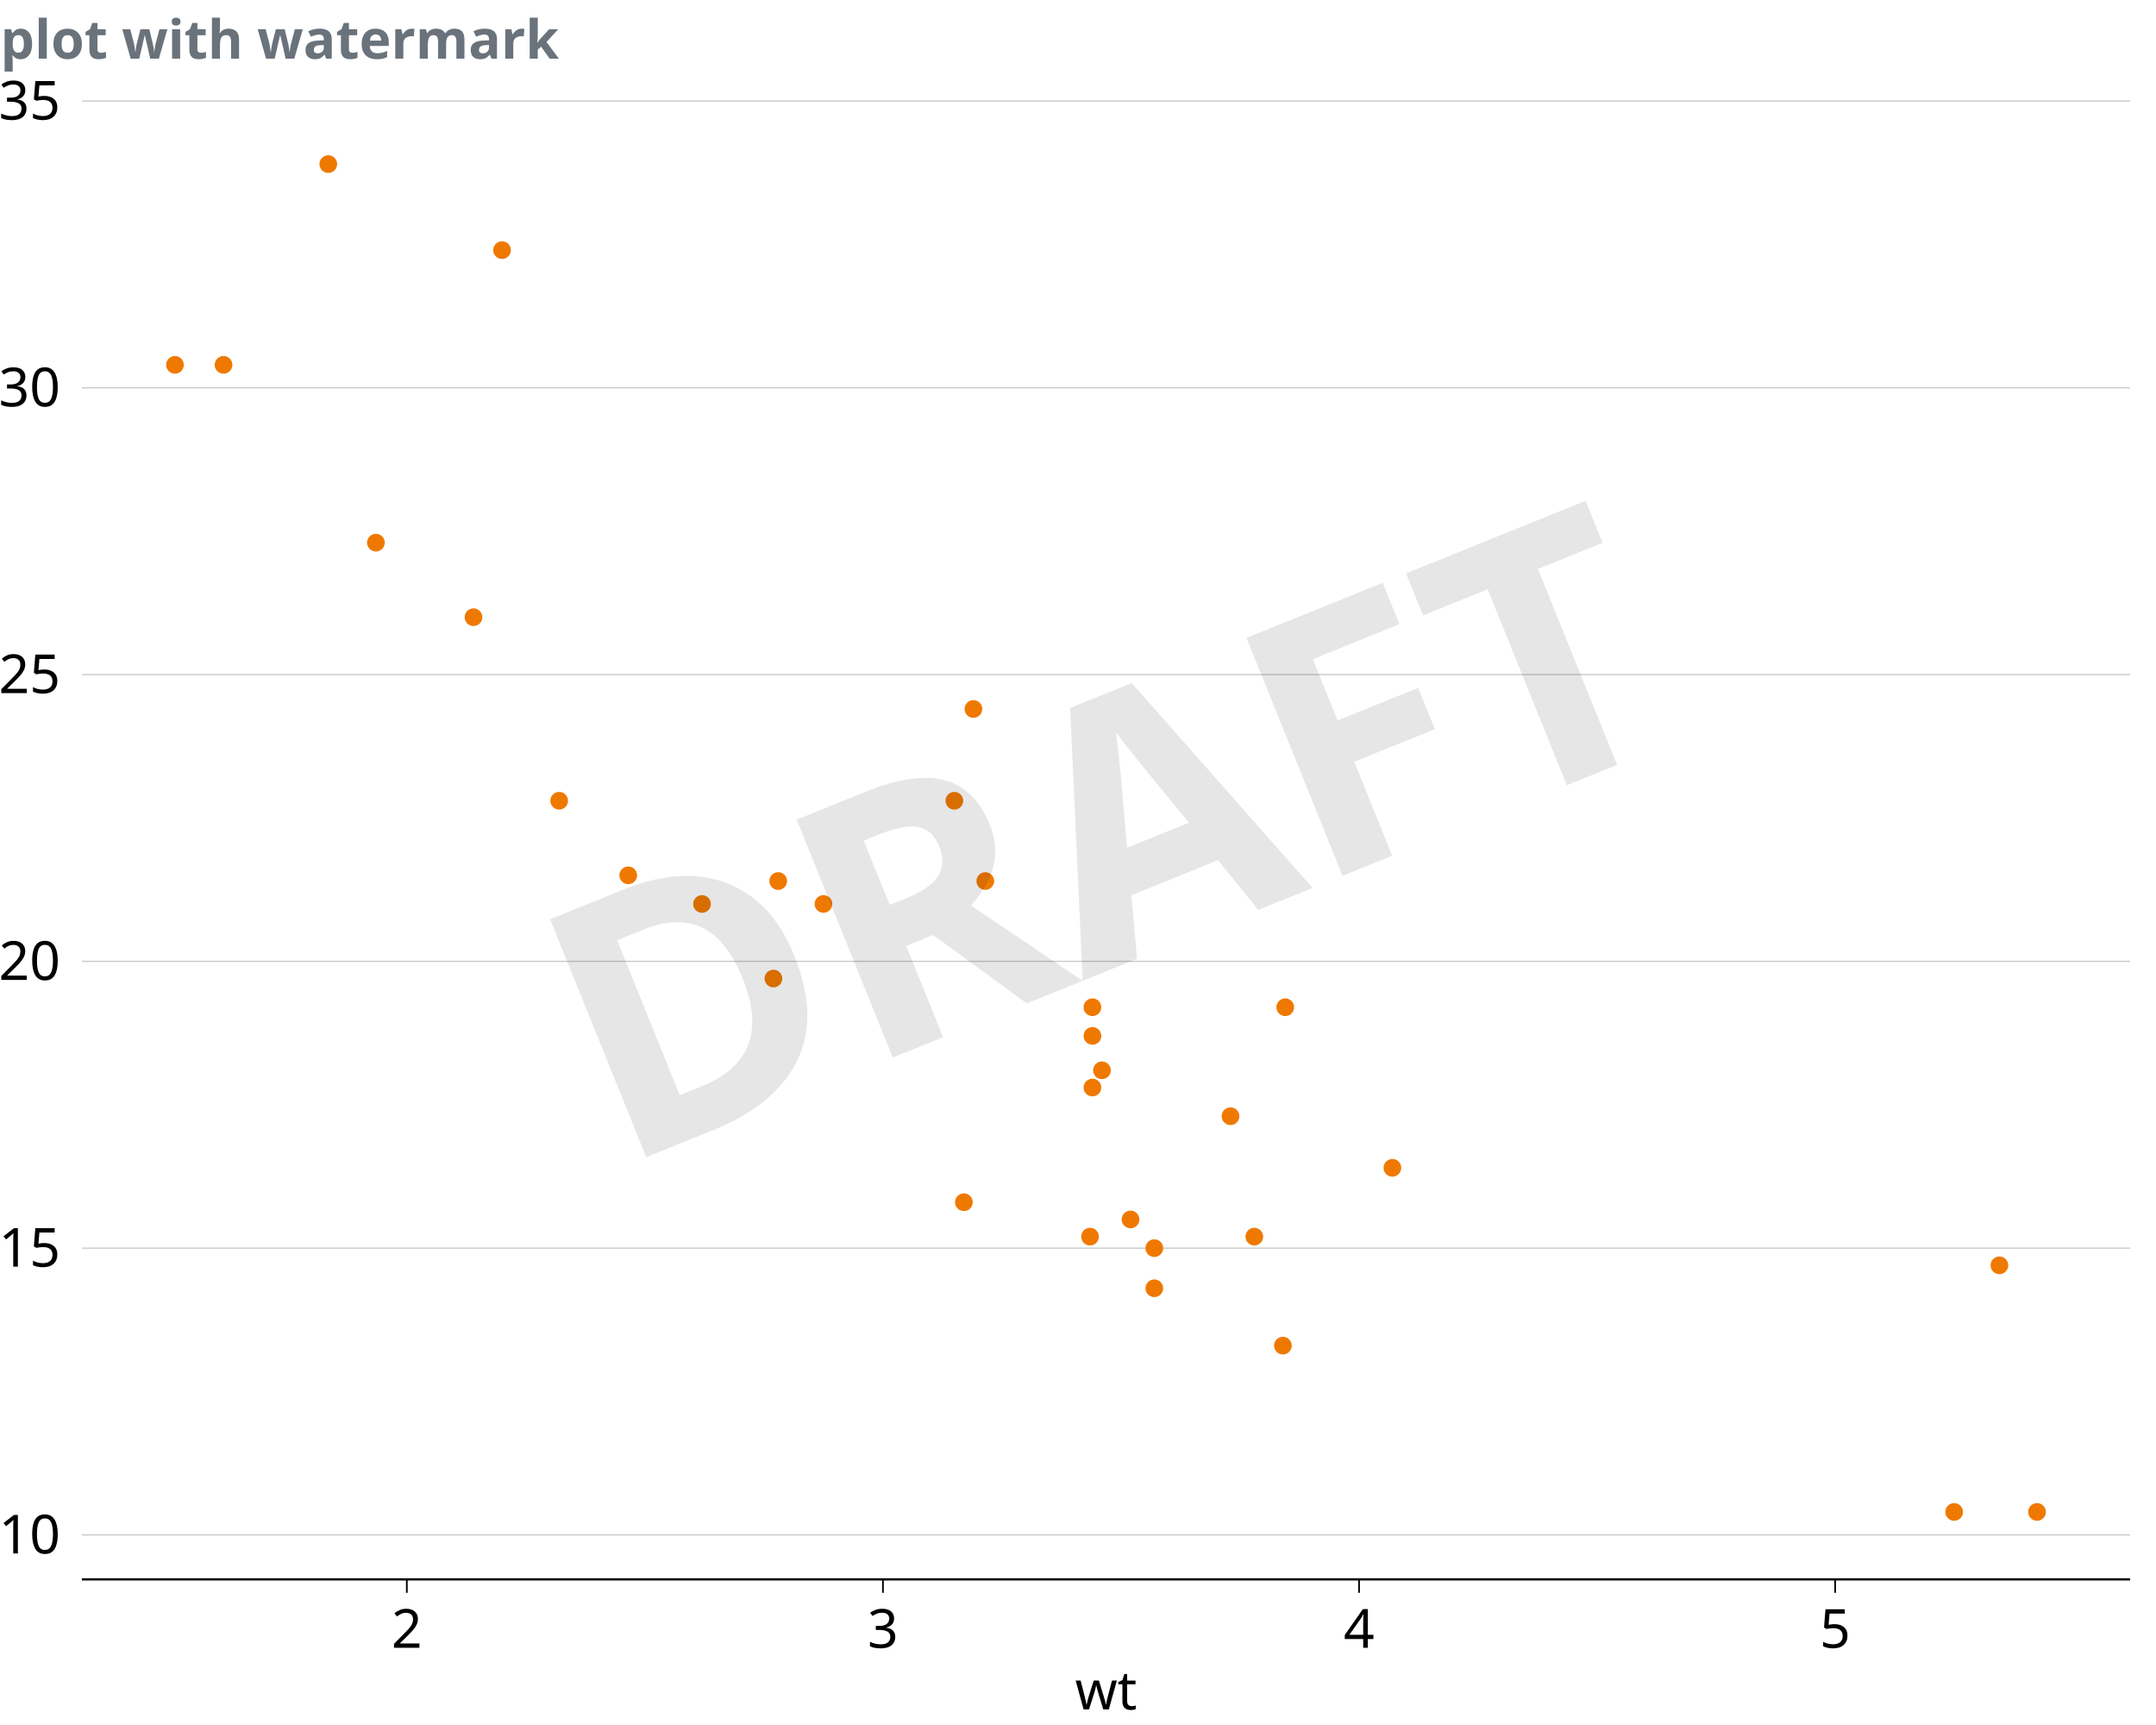
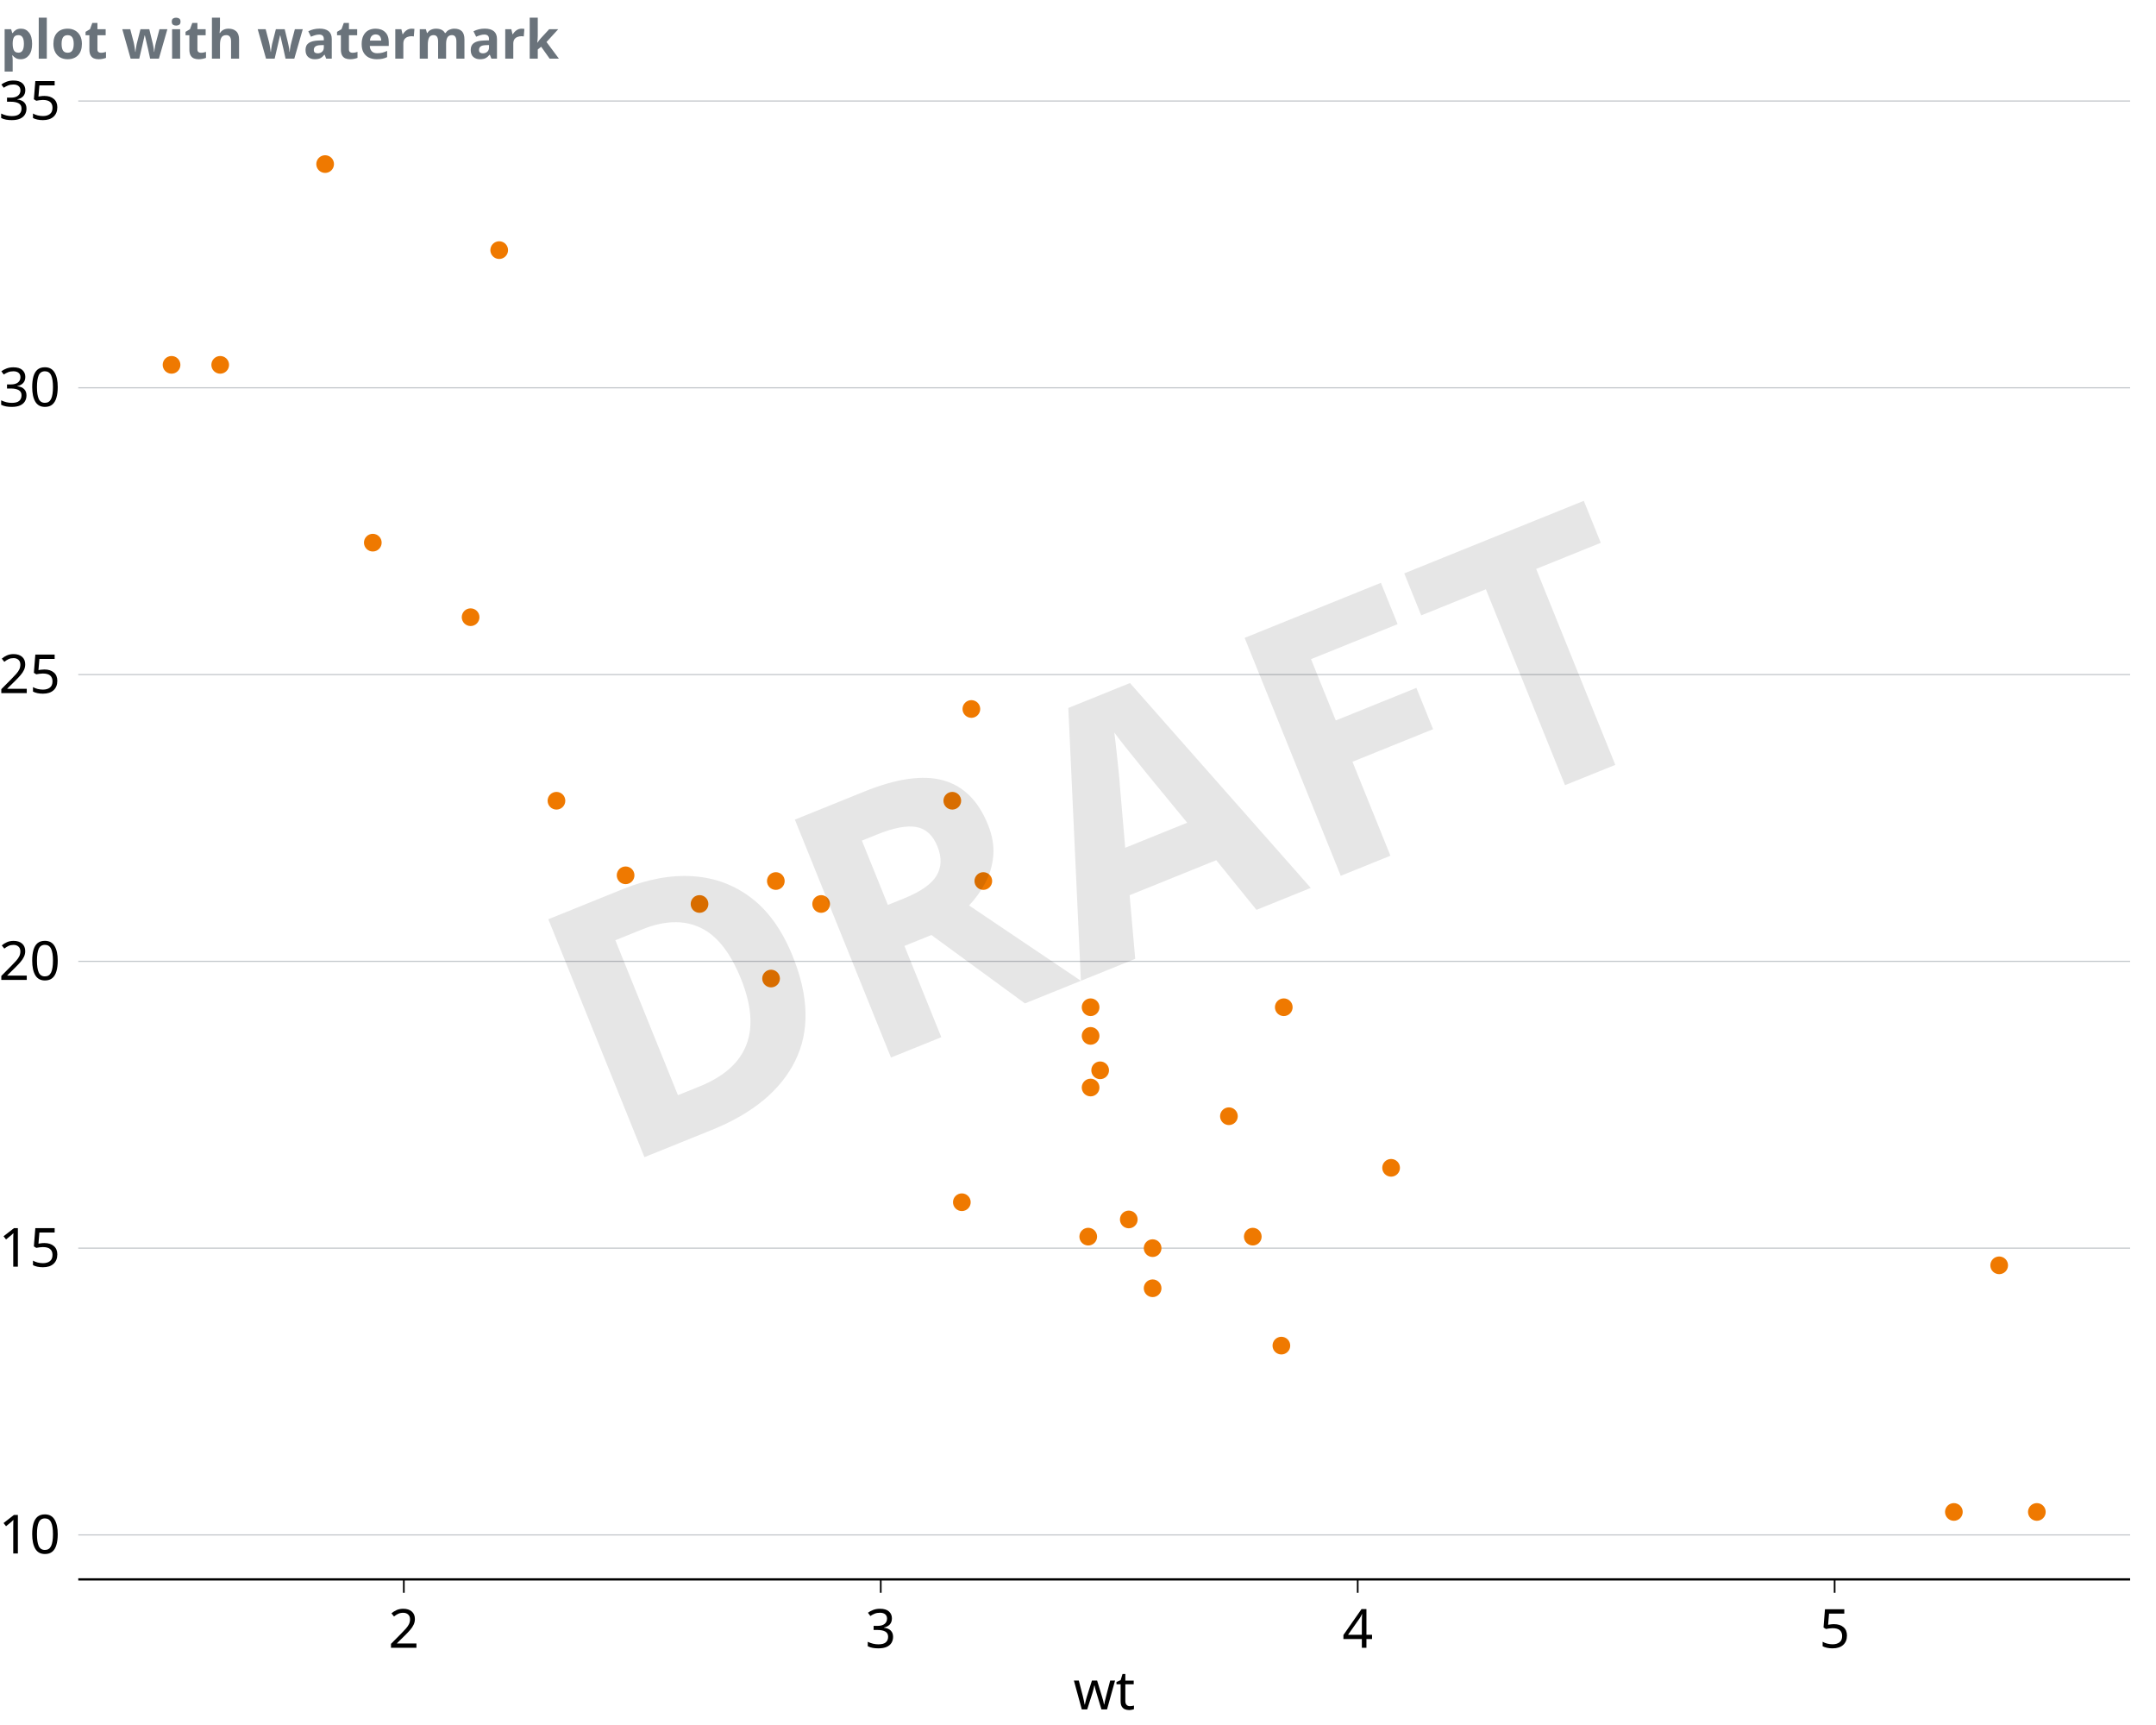
<svg xmlns="http://www.w3.org/2000/svg" class="svglite" data-engine-version="2.0" width="720.00pt" height="576.00pt" viewBox="0 0 720.00 576.00">
  <defs>
    <style type="text/css">
    .svglite line, .svglite polyline, .svglite polygon, .svglite path, .svglite rect, .svglite circle {
      fill: none;
      stroke: #000000;
      stroke-linecap: round;
      stroke-linejoin: round;
      stroke-miterlimit: 10.00;
    }
  </style>
  </defs>
  <rect width="100%" height="100%" style="stroke: none; fill: #FFFFFF;" />
  <defs>
    <clipPath id="cpMC4wMHw3MjAuMDB8MC4wMHw1NzYuMDA=">
      <rect x="0.00" y="0.00" width="720.00" height="576.00" />
    </clipPath>
  </defs>
  <g clip-path="url(#cpMC4wMHw3MjAuMDB8MC4wMHw1NzYuMDA=)">
-     <rect x="-0" y="0.00" width="720.00" height="576.00" style="stroke-width: 0.75; stroke: none; fill: #FFFFFF;" />
+     <rect x="0.00" y="0.00" width="720.00" height="576.00" style="stroke-width: 0.75; stroke: none; fill: #FFFFFF;" />
  </g>
  <defs>
-     <clipPath id="cpMjcuMzR8NzExLjM2fDMyLjI5fDUyNy4zNw==">
-       <rect x="27.34" y="32.29" width="684.02" height="495.08" />
+     <clipPath id="cpMjYuMTR8NzExLjM2fDMyLjI5fDUyNy4zNw==">
+       <rect x="26.14" y="32.29" width="685.22" height="495.08" />
    </clipPath>
  </defs>
-   <g clip-path="url(#cpMjcuMzR8NzExLjM2fDMyLjI5fDUyNy4zNw==)">
-     <rect x="27.34" y="32.29" width="684.02" height="495.08" style="stroke-width: 0.75; stroke: none; fill: #FFFFFF;" />
-     <polyline points="27.34,512.52 711.36,512.52 " style="stroke-width: 0.38; stroke: #C3C7CB; stroke-linecap: butt;" />
-     <polyline points="27.34,416.77 711.36,416.77 " style="stroke-width: 0.38; stroke: #C3C7CB; stroke-linecap: butt;" />
-     <polyline points="27.34,321.01 711.36,321.01 " style="stroke-width: 0.38; stroke: #C3C7CB; stroke-linecap: butt;" />
-     <polyline points="27.34,225.25 711.36,225.25 " style="stroke-width: 0.38; stroke: #C3C7CB; stroke-linecap: butt;" />
-     <polyline points="27.34,129.49 711.36,129.49 " style="stroke-width: 0.38; stroke: #C3C7CB; stroke-linecap: butt;" />
-     <polyline points="27.34,33.73 711.36,33.73 " style="stroke-width: 0.38; stroke: #C3C7CB; stroke-linecap: butt;" />
-     <circle cx="234.44" cy="301.85" r="2.60" style="stroke-width: 0.71; stroke: #EF7900; fill: #EF7900;" />
-     <circle cx="274.99" cy="301.85" r="2.60" style="stroke-width: 0.71; stroke: #EF7900; fill: #EF7900;" />
-     <circle cx="186.74" cy="267.38" r="2.60" style="stroke-width: 0.71; stroke: #EF7900; fill: #EF7900;" />
-     <circle cx="329.04" cy="294.19" r="2.60" style="stroke-width: 0.71; stroke: #EF7900; fill: #EF7900;" />
-     <circle cx="364.82" cy="345.90" r="2.60" style="stroke-width: 0.71; stroke: #EF7900; fill: #EF7900;" />
-     <circle cx="368.00" cy="357.39" r="2.60" style="stroke-width: 0.71; stroke: #EF7900; fill: #EF7900;" />
-     <circle cx="385.49" cy="430.17" r="2.60" style="stroke-width: 0.71; stroke: #EF7900; fill: #EF7900;" />
-     <circle cx="325.07" cy="236.74" r="2.60" style="stroke-width: 0.71; stroke: #EF7900; fill: #EF7900;" />
-     <circle cx="318.71" cy="267.38" r="2.60" style="stroke-width: 0.71; stroke: #EF7900; fill: #EF7900;" />
-     <circle cx="364.82" cy="336.33" r="2.60" style="stroke-width: 0.71; stroke: #EF7900; fill: #EF7900;" />
-     <circle cx="364.82" cy="363.14" r="2.60" style="stroke-width: 0.71; stroke: #EF7900; fill: #EF7900;" />
-     <circle cx="464.99" cy="389.95" r="2.60" style="stroke-width: 0.71; stroke: #EF7900; fill: #EF7900;" />
-     <circle cx="410.93" cy="372.72" r="2.60" style="stroke-width: 0.71; stroke: #EF7900; fill: #EF7900;" />
-     <circle cx="418.88" cy="412.93" r="2.60" style="stroke-width: 0.71; stroke: #EF7900; fill: #EF7900;" />
-     <circle cx="652.60" cy="504.86" r="2.60" style="stroke-width: 0.71; stroke: #EF7900; fill: #EF7900;" />
-     <circle cx="680.27" cy="504.86" r="2.60" style="stroke-width: 0.71; stroke: #EF7900; fill: #EF7900;" />
-     <circle cx="667.71" cy="422.51" r="2.60" style="stroke-width: 0.71; stroke: #EF7900; fill: #EF7900;" />
-     <circle cx="167.66" cy="83.52" r="2.60" style="stroke-width: 0.71; stroke: #EF7900; fill: #EF7900;" />
-     <circle cx="74.65" cy="121.83" r="2.60" style="stroke-width: 0.71; stroke: #EF7900; fill: #EF7900;" />
-     <circle cx="109.63" cy="54.79" r="2.60" style="stroke-width: 0.71; stroke: #EF7900; fill: #EF7900;" />
-     <circle cx="209.80" cy="292.28" r="2.60" style="stroke-width: 0.71; stroke: #EF7900; fill: #EF7900;" />
-     <circle cx="377.54" cy="407.19" r="2.60" style="stroke-width: 0.71; stroke: #EF7900; fill: #EF7900;" />
-     <circle cx="364.02" cy="412.93" r="2.60" style="stroke-width: 0.71; stroke: #EF7900; fill: #EF7900;" />
-     <circle cx="428.42" cy="449.32" r="2.60" style="stroke-width: 0.71; stroke: #EF7900; fill: #EF7900;" />
-     <circle cx="429.21" cy="336.33" r="2.60" style="stroke-width: 0.71; stroke: #EF7900; fill: #EF7900;" />
-     <circle cx="125.53" cy="181.20" r="2.60" style="stroke-width: 0.71; stroke: #EF7900; fill: #EF7900;" />
-     <circle cx="158.12" cy="206.09" r="2.60" style="stroke-width: 0.71; stroke: #EF7900; fill: #EF7900;" />
-     <circle cx="58.43" cy="121.83" r="2.60" style="stroke-width: 0.71; stroke: #EF7900; fill: #EF7900;" />
-     <circle cx="321.89" cy="401.44" r="2.60" style="stroke-width: 0.71; stroke: #EF7900; fill: #EF7900;" />
-     <circle cx="258.29" cy="326.75" r="2.60" style="stroke-width: 0.71; stroke: #EF7900; fill: #EF7900;" />
-     <circle cx="385.49" cy="416.77" r="2.60" style="stroke-width: 0.71; stroke: #EF7900; fill: #EF7900;" />
-     <circle cx="259.88" cy="294.19" r="2.60" style="stroke-width: 0.71; stroke: #EF7900; fill: #EF7900;" />
-     <text transform="translate(384.82,318.11) rotate(-22)" text-anchor="middle" style="font-size: 120.00px; font-weight: bold; fill: #000000; fill-opacity: 0.098; font-family: sans;" textLength="400.03px" lengthAdjust="spacingAndGlyphs">DRAFT</text>
+   <g clip-path="url(#cpMjYuMTR8NzExLjM2fDMyLjI5fDUyNy4zNw==)">
+     <rect x="26.14" y="32.29" width="685.22" height="495.08" style="stroke-width: 0.75; stroke: none; fill: #FFFFFF;" />
+     <polyline points="26.14,512.52 711.36,512.52 " style="stroke-width: 0.38; stroke: #C3C7CB; stroke-linecap: butt;" />
+     <polyline points="26.14,416.77 711.36,416.77 " style="stroke-width: 0.38; stroke: #C3C7CB; stroke-linecap: butt;" />
+     <polyline points="26.14,321.01 711.36,321.01 " style="stroke-width: 0.38; stroke: #C3C7CB; stroke-linecap: butt;" />
+     <polyline points="26.14,225.25 711.36,225.25 " style="stroke-width: 0.38; stroke: #C3C7CB; stroke-linecap: butt;" />
+     <polyline points="26.14,129.49 711.36,129.49 " style="stroke-width: 0.38; stroke: #C3C7CB; stroke-linecap: butt;" />
+     <polyline points="26.14,33.73 711.36,33.73 " style="stroke-width: 0.38; stroke: #C3C7CB; stroke-linecap: butt;" />
+     <circle cx="233.61" cy="301.85" r="2.60" style="stroke-width: 0.71; stroke: #EF7900; fill: #EF7900;" />
+     <circle cx="274.22" cy="301.85" r="2.60" style="stroke-width: 0.71; stroke: #EF7900; fill: #EF7900;" />
+     <circle cx="185.83" cy="267.38" r="2.60" style="stroke-width: 0.71; stroke: #EF7900; fill: #EF7900;" />
+     <circle cx="328.38" cy="294.19" r="2.60" style="stroke-width: 0.71; stroke: #EF7900; fill: #EF7900;" />
+     <circle cx="364.21" cy="345.90" r="2.60" style="stroke-width: 0.71; stroke: #EF7900; fill: #EF7900;" />
+     <circle cx="367.40" cy="357.39" r="2.60" style="stroke-width: 0.71; stroke: #EF7900; fill: #EF7900;" />
+     <circle cx="384.92" cy="430.17" r="2.60" style="stroke-width: 0.71; stroke: #EF7900; fill: #EF7900;" />
+     <circle cx="324.39" cy="236.74" r="2.60" style="stroke-width: 0.71; stroke: #EF7900; fill: #EF7900;" />
+     <circle cx="318.02" cy="267.38" r="2.60" style="stroke-width: 0.71; stroke: #EF7900; fill: #EF7900;" />
+     <circle cx="364.21" cy="336.33" r="2.60" style="stroke-width: 0.71; stroke: #EF7900; fill: #EF7900;" />
+     <circle cx="364.21" cy="363.14" r="2.60" style="stroke-width: 0.71; stroke: #EF7900; fill: #EF7900;" />
+     <circle cx="464.56" cy="389.95" r="2.60" style="stroke-width: 0.71; stroke: #EF7900; fill: #EF7900;" />
+     <circle cx="410.40" cy="372.72" r="2.60" style="stroke-width: 0.71; stroke: #EF7900; fill: #EF7900;" />
+     <circle cx="418.37" cy="412.93" r="2.60" style="stroke-width: 0.71; stroke: #EF7900; fill: #EF7900;" />
+     <circle cx="652.50" cy="504.86" r="2.60" style="stroke-width: 0.71; stroke: #EF7900; fill: #EF7900;" />
+     <circle cx="680.21" cy="504.86" r="2.60" style="stroke-width: 0.71; stroke: #EF7900; fill: #EF7900;" />
+     <circle cx="667.63" cy="422.51" r="2.60" style="stroke-width: 0.71; stroke: #EF7900; fill: #EF7900;" />
+     <circle cx="166.71" cy="83.52" r="2.60" style="stroke-width: 0.71; stroke: #EF7900; fill: #EF7900;" />
+     <circle cx="73.54" cy="121.83" r="2.60" style="stroke-width: 0.71; stroke: #EF7900; fill: #EF7900;" />
+     <circle cx="108.58" cy="54.79" r="2.60" style="stroke-width: 0.71; stroke: #EF7900; fill: #EF7900;" />
+     <circle cx="208.92" cy="292.28" r="2.60" style="stroke-width: 0.71; stroke: #EF7900; fill: #EF7900;" />
+     <circle cx="376.96" cy="407.19" r="2.60" style="stroke-width: 0.71; stroke: #EF7900; fill: #EF7900;" />
+     <circle cx="363.42" cy="412.93" r="2.60" style="stroke-width: 0.71; stroke: #EF7900; fill: #EF7900;" />
+     <circle cx="427.92" cy="449.32" r="2.60" style="stroke-width: 0.71; stroke: #EF7900; fill: #EF7900;" />
+     <circle cx="428.72" cy="336.33" r="2.60" style="stroke-width: 0.71; stroke: #EF7900; fill: #EF7900;" />
+     <circle cx="124.50" cy="181.20" r="2.60" style="stroke-width: 0.71; stroke: #EF7900; fill: #EF7900;" />
+     <circle cx="157.16" cy="206.09" r="2.60" style="stroke-width: 0.71; stroke: #EF7900; fill: #EF7900;" />
+     <circle cx="57.29" cy="121.83" r="2.60" style="stroke-width: 0.71; stroke: #EF7900; fill: #EF7900;" />
+     <circle cx="321.21" cy="401.44" r="2.60" style="stroke-width: 0.71; stroke: #EF7900; fill: #EF7900;" />
+     <circle cx="257.50" cy="326.75" r="2.60" style="stroke-width: 0.71; stroke: #EF7900; fill: #EF7900;" />
+     <circle cx="384.92" cy="416.77" r="2.60" style="stroke-width: 0.71; stroke: #EF7900; fill: #EF7900;" />
+     <circle cx="259.09" cy="294.19" r="2.60" style="stroke-width: 0.71; stroke: #EF7900; fill: #EF7900;" />
+     <text transform="translate(384.22,318.11) rotate(-22)" text-anchor="middle" style="font-size: 120.00px; font-weight: bold; fill: #000000; fill-opacity: 0.098; font-family: sans;" textLength="400.03px" lengthAdjust="spacingAndGlyphs">DRAFT</text>
  </g>
  <g clip-path="url(#cpMC4wMHw3MjAuMDB8MC4wMHw1NzYuMDA=)">
    <text x="20.17" y="518.72" text-anchor="end" style="font-size: 18.00px; font-family: sans;" textLength="20.02px" lengthAdjust="spacingAndGlyphs">10</text>
    <text x="20.17" y="422.96" text-anchor="end" style="font-size: 18.00px; font-family: sans;" textLength="20.02px" lengthAdjust="spacingAndGlyphs">15</text>
    <text x="20.17" y="327.20" text-anchor="end" style="font-size: 18.00px; font-family: sans;" textLength="20.02px" lengthAdjust="spacingAndGlyphs">20</text>
    <text x="20.17" y="231.44" text-anchor="end" style="font-size: 18.00px; font-family: sans;" textLength="20.02px" lengthAdjust="spacingAndGlyphs">25</text>
    <text x="20.17" y="135.68" text-anchor="end" style="font-size: 18.00px; font-family: sans;" textLength="20.02px" lengthAdjust="spacingAndGlyphs">30</text>
    <text x="20.17" y="39.92" text-anchor="end" style="font-size: 18.00px; font-family: sans;" textLength="20.02px" lengthAdjust="spacingAndGlyphs">35</text>
-     <polyline points="27.34,527.37 711.36,527.37 " style="stroke-width: 0.75; stroke-linecap: butt;" />
-     <polyline points="135.86,531.85 135.86,527.37 " style="stroke-width: 0.56; stroke-linecap: butt;" />
-     <polyline points="294.86,531.85 294.86,527.37 " style="stroke-width: 0.56; stroke-linecap: butt;" />
-     <polyline points="453.86,531.85 453.86,527.37 " style="stroke-width: 0.56; stroke-linecap: butt;" />
-     <polyline points="612.85,531.85 612.85,527.37 " style="stroke-width: 0.56; stroke-linecap: butt;" />
-     <text x="135.86" y="550.22" text-anchor="middle" style="font-size: 18.00px; font-family: sans;" textLength="10.01px" lengthAdjust="spacingAndGlyphs">2</text>
-     <text x="294.86" y="550.22" text-anchor="middle" style="font-size: 18.00px; font-family: sans;" textLength="10.01px" lengthAdjust="spacingAndGlyphs">3</text>
-     <text x="453.86" y="550.22" text-anchor="middle" style="font-size: 18.00px; font-family: sans;" textLength="10.01px" lengthAdjust="spacingAndGlyphs">4</text>
-     <text x="612.85" y="550.22" text-anchor="middle" style="font-size: 18.00px; font-family: sans;" textLength="10.01px" lengthAdjust="spacingAndGlyphs">5</text>
-     <text x="369.35" y="570.82" text-anchor="middle" style="font-size: 18.00px; font-family: sans;" textLength="18.00px" lengthAdjust="spacingAndGlyphs">wt</text>
+     <polyline points="26.14,527.37 711.36,527.37 " style="stroke-width: 0.75; stroke-linecap: butt;" />
+     <polyline points="134.86,531.85 134.86,527.37 " style="stroke-width: 0.56; stroke-linecap: butt;" />
+     <polyline points="294.13,531.85 294.13,527.37 " style="stroke-width: 0.56; stroke-linecap: butt;" />
+     <polyline points="453.41,531.85 453.41,527.37 " style="stroke-width: 0.56; stroke-linecap: butt;" />
+     <polyline points="612.68,531.85 612.68,527.37 " style="stroke-width: 0.56; stroke-linecap: butt;" />
+     <text x="134.86" y="550.22" text-anchor="middle" style="font-size: 18.00px; font-family: sans;" textLength="10.01px" lengthAdjust="spacingAndGlyphs">2</text>
+     <text x="294.13" y="550.22" text-anchor="middle" style="font-size: 18.00px; font-family: sans;" textLength="10.01px" lengthAdjust="spacingAndGlyphs">3</text>
+     <text x="453.41" y="550.22" text-anchor="middle" style="font-size: 18.00px; font-family: sans;" textLength="10.01px" lengthAdjust="spacingAndGlyphs">4</text>
+     <text x="612.68" y="550.22" text-anchor="middle" style="font-size: 18.00px; font-family: sans;" textLength="10.01px" lengthAdjust="spacingAndGlyphs">5</text>
+     <text x="368.75" y="570.82" text-anchor="middle" style="font-size: 18.00px; font-family: sans;" textLength="18.00px" lengthAdjust="spacingAndGlyphs">wt</text>
    <text x="0.14" y="19.59" style="font-size: 18.00px; font-weight: bold; fill: #6A737B; font-family: sans;" textLength="155.07px" lengthAdjust="spacingAndGlyphs">plot with watermark</text>
  </g>
</svg>
